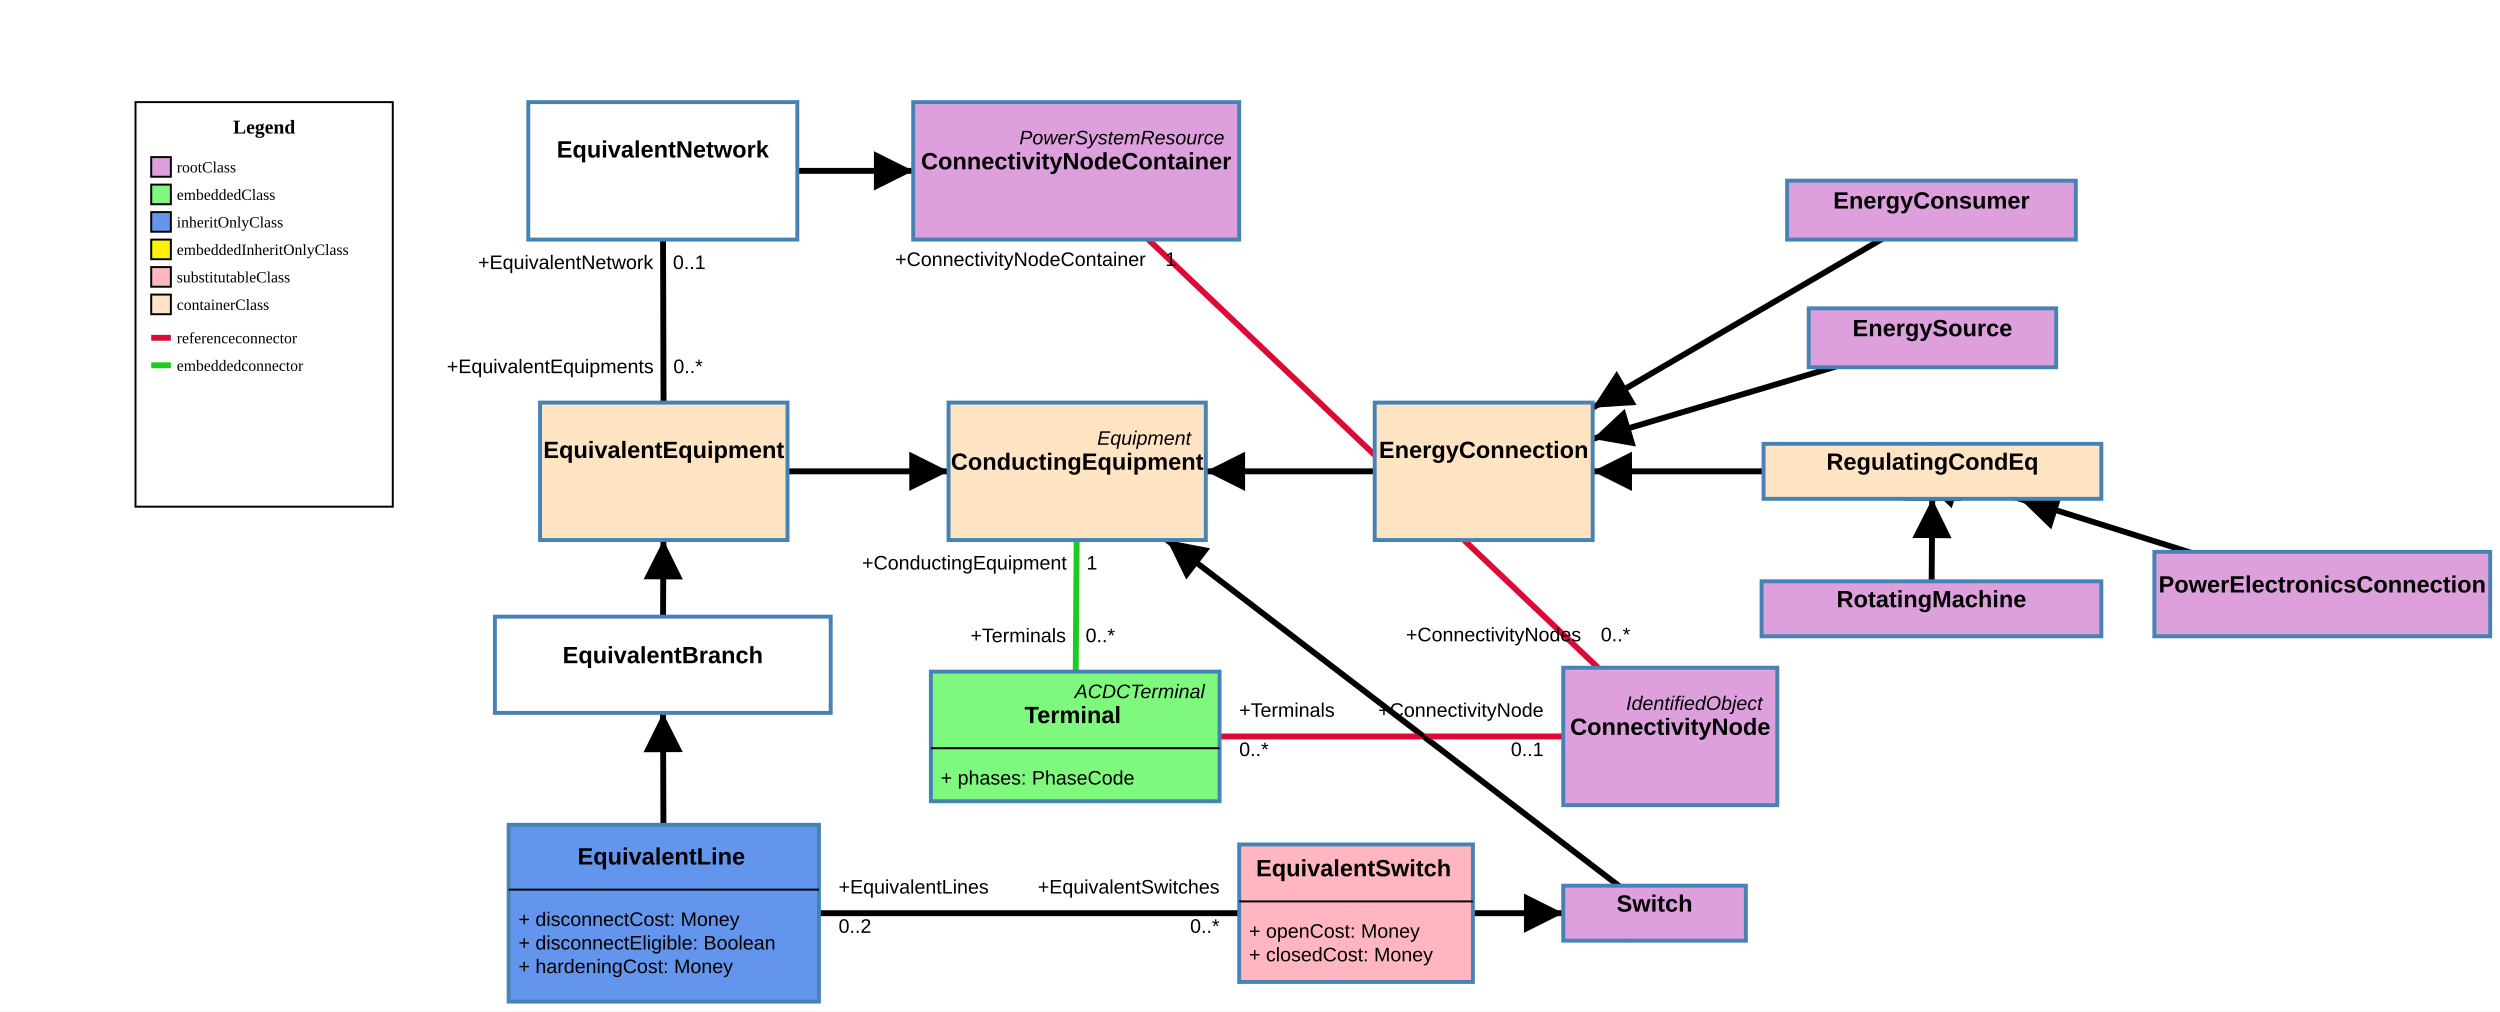
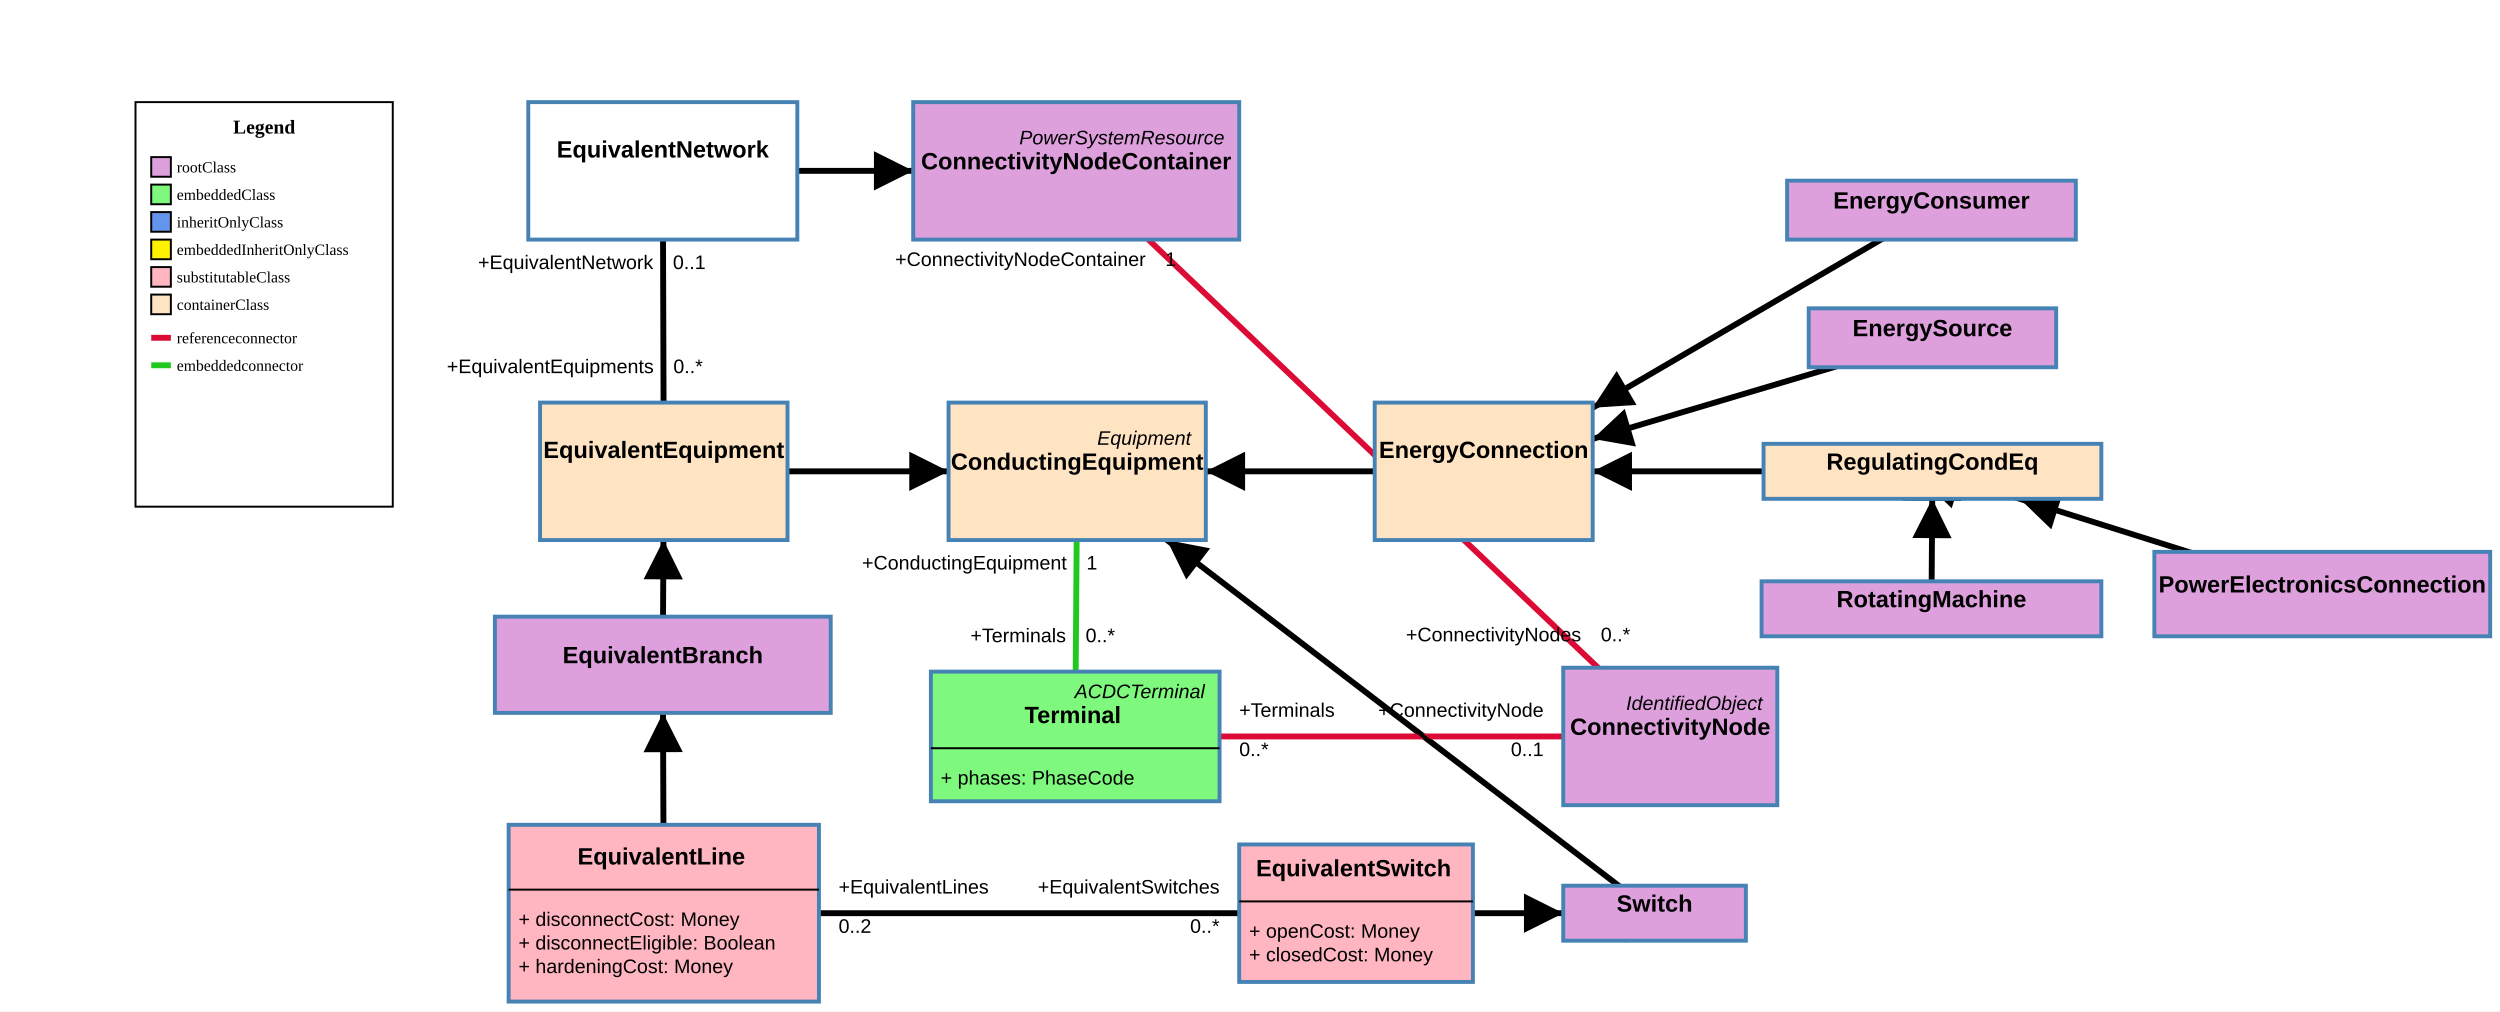
<svg xmlns="http://www.w3.org/2000/svg" width="1273" height="515" style="-webkit-tap-highlight-color: rgba(0, 0, 0, 0);">
  <rect width="100%" height="100%" fill="white" />
  <g class="zoom-group">
    <defs>
      <marker id="arrowhead" viewBox="-0 -5 10 10" refX="5" refY="0" orient="auto" markerWidth="10" markerHeight="10" xoverflow="visible">
        <path d="M 0,-5 L 10 ,0 L 0,5" fill="black" style="stroke: none;" />
      </marker>
    </defs>
    <line class="link" x1="337.5" y1="338.5" x2="338" y2="240" stroke="#000000" stroke-width="3" marker-end="url(#arrowhead)" />
    <line class="link" x1="338" y1="240" x2="337.5" y2="87" stroke="#000000" stroke-width="3" />
    <line class="link" x1="983.5" y1="310" x2="984" y2="240" stroke="#000000" stroke-width="3" marker-end="url(#arrowhead)" />
    <line class="link" x1="337.5" y1="87" x2="548" y2="87" stroke="#000000" stroke-width="3" marker-end="url(#arrowhead)" />
    <line class="link" x1="850.5" y1="375" x2="548" y2="87" stroke="#DB0B35" stroke-width="3" />
    <line class="link" x1="984" y1="240" x2="755.5" y2="240" stroke="#000000" stroke-width="3" marker-end="url(#arrowhead)" />
    <line class="link" x1="842.5" y1="465" x2="548.5" y2="240" stroke="#000000" stroke-width="3" marker-end="url(#arrowhead)" />
    <line class="link" x1="984" y1="172" x2="755.5" y2="240" stroke="#000000" stroke-width="3" marker-end="url(#arrowhead)" />
    <line class="link" x1="983.5" y1="107" x2="755.5" y2="240" stroke="#000000" stroke-width="3" marker-end="url(#arrowhead)" />
    <line class="link" x1="338" y1="240" x2="548.5" y2="240" stroke="#000000" stroke-width="3" marker-end="url(#arrowhead)" />
    <line class="link" x1="547.5" y1="375" x2="850.5" y2="375" stroke="#DB0B35" stroke-width="3" />
    <line class="link" x1="547.5" y1="375" x2="548.5" y2="240" stroke="#20C920" stroke-width="3" />
    <line class="link" x1="1182.5" y1="302.5" x2="984" y2="240" stroke="#000000" stroke-width="3" marker-end="url(#arrowhead)" />
    <line class="link" x1="755.5" y1="240" x2="548.5" y2="240" stroke="#000000" stroke-width="3" marker-end="url(#arrowhead)" />
    <line class="link" x1="338" y1="465" x2="337.5" y2="338.5" stroke="#000000" stroke-width="3" marker-end="url(#arrowhead)" />
    <line class="link" x1="690.5" y1="465" x2="842.5" y2="465" stroke="#000000" stroke-width="3" marker-end="url(#arrowhead)" />
    <line class="link" x1="338" y1="465" x2="690.5" y2="465" stroke="#000000" stroke-width="3" />
    <line class="arrow" x2="337.772" y2="285" x1="337.5" y1="338.5" stroke="#000000" stroke-width="2" marker-end="url(#arrowhead)" />
    <line class="arrow" x2="983.829" y2="264" x1="983.5" y1="310" stroke="#000000" stroke-width="2" marker-end="url(#arrowhead)" />
    <line class="arrow" x2="455" y2="87" x1="337.5" y1="87" stroke="#000000" stroke-width="2" marker-end="url(#arrowhead)" />
    <line class="arrow" x2="821" y2="240" x1="984" y1="240" stroke="#000000" stroke-width="2" marker-end="url(#arrowhead)" />
    <line class="arrow" x2="602.175" y2="281.078" x1="842.5" y1="465" stroke="#000000" stroke-width="2" marker-end="url(#arrowhead)" />
    <line class="arrow" x2="820.585" y2="220.631" x1="984" y1="172" stroke="#000000" stroke-width="2" marker-end="url(#arrowhead)" />
    <line class="arrow" x2="819.638" y2="202.586" x1="983.5" y1="107" stroke="#000000" stroke-width="2" marker-end="url(#arrowhead)" />
    <line class="arrow" x2="473" y2="240" x1="338" y1="240" stroke="#000000" stroke-width="2" marker-end="url(#arrowhead)" />
    <line class="arrow" x2="1038.002" y2="257.003" x1="1182.5" y1="302.5" stroke="#000000" stroke-width="2" marker-end="url(#arrowhead)" />
    <line class="arrow" x2="624" y2="240" x1="755.5" y1="240" stroke="#000000" stroke-width="2" marker-end="url(#arrowhead)" />
    <line class="arrow" x2="337.636" y2="373" x1="338" y1="465" stroke="#000000" stroke-width="2" marker-end="url(#arrowhead)" />
    <line class="arrow" x2="786" y2="465" x1="690.5" y1="465" stroke="#000000" stroke-width="2" marker-end="url(#arrowhead)" />
    <g class="draggable" transform="translate(474, 342)">
      <rect class="box" width="147" height="66" style="fill: #7EF97E; stroke: steelblue; stroke-width: 2px; cursor: move;" />
      <text x="0" y="0" text-anchor="start" font-size="10px">
        <tspan x="142" y="10" dy=".35em" text-anchor="end" style="font-family: Arial, sans-serif; font-weight: 400; font-style: italic; fill: black; font-size: 10px; pointer-events: none;">ACDCTerminal</tspan>
        <tspan x="73.5" y="22" dy=".35em" text-anchor="middle" style="font-family: Arial, sans-serif; font-weight: 700; font-style: normal; fill: black; font-size: 12px; pointer-events: none;">Terminal</tspan>
        <tspan x="5" y="54" dy=".35em" text-anchor="start" style="font-family: Arial, sans-serif; font-weight: 400; font-style: normal; fill: black; font-size: 10px; pointer-events: none;">+   phases: PhaseCode</tspan>
      </text>
      <line x1="0" x2="147" y1="39" y2="39" stroke="black" stroke-width="1" />
    </g>
    <g class="draggable" transform="translate(483, 205)">
      <rect class="box" width="131" height="70" style="fill: #FFE4C4; stroke: steelblue; stroke-width: 2px; cursor: move;" />
      <text x="0" y="0" text-anchor="start" font-size="10px">
        <tspan x="126" y="18" dy=".35em" text-anchor="end" style="font-family: Arial, sans-serif; font-weight: 400; font-style: italic; fill: black; font-size: 10px; pointer-events: none;">Equipment</tspan>
        <tspan x="65.5" y="30" dy=".35em" text-anchor="middle" style="font-family: Arial, sans-serif; font-weight: 700; font-style: normal; fill: black; font-size: 12px; pointer-events: none;">ConductingEquipment</tspan>
      </text>
    </g>
    <g class="draggable" transform="translate(796, 340)">
      <rect class="box" width="109" height="70" style="fill: #DDA0DD; stroke: steelblue; stroke-width: 2px; cursor: move;" />
      <text x="0" y="0" text-anchor="start" font-size="10px">
        <tspan x="104" y="18" dy=".35em" text-anchor="end" style="font-family: Arial, sans-serif; font-weight: 400; font-style: italic; fill: black; font-size: 10px; pointer-events: none;">IdentifiedObject</tspan>
        <tspan x="54.5" y="30" dy=".35em" text-anchor="middle" style="font-family: Arial, sans-serif; font-weight: 700; font-style: normal; fill: black; font-size: 12px; pointer-events: none;">ConnectivityNode</tspan>
      </text>
    </g>
    <g class="draggable" transform="translate(465, 52)">
      <rect class="box" width="166" height="70" style="fill: #DDA0DD; stroke: steelblue; stroke-width: 2px; cursor: move;" />
      <text x="0" y="0" text-anchor="start" font-size="10px">
        <tspan x="161" y="18" dy=".35em" text-anchor="end" style="font-family: Arial, sans-serif; font-weight: 400; font-style: italic; fill: black; font-size: 10px; pointer-events: none;">PowerSystemResource</tspan>
        <tspan x="83" y="30" dy=".35em" text-anchor="middle" style="font-family: Arial, sans-serif; font-weight: 700; font-style: normal; fill: black; font-size: 12px; pointer-events: none;">ConnectivityNodeContainer</tspan>
      </text>
    </g>
    <g class="draggable" transform="translate(898, 226)">
      <rect class="box" width="172" height="28" style="fill: #FFE4C4; stroke: steelblue; stroke-width: 2px; cursor: move;" />
      <text x="0" y="0" text-anchor="start" font-size="10px">
        <tspan x="86" y="9" dy=".35em" text-anchor="middle" style="font-family: Arial, sans-serif; font-weight: 700; font-style: normal; fill: black; font-size: 12px; pointer-events: none;">RegulatingCondEq</tspan>
      </text>
    </g>
    <g class="draggable" transform="translate(921, 157)">
      <rect class="box" width="126" height="30" style="fill: #DDA0DD; stroke: steelblue; stroke-width: 2px; cursor: move;" />
      <text x="0" y="0" text-anchor="start" font-size="10px">
        <tspan x="63" y="10" dy=".35em" text-anchor="middle" style="font-family: Arial, sans-serif; font-weight: 700; font-style: normal; fill: black; font-size: 12px; pointer-events: none;">EnergySource</tspan>
      </text>
    </g>
    <g class="draggable" transform="translate(897, 296)">
      <rect class="box" width="173" height="28" style="fill: #DDA0DD; stroke: steelblue; stroke-width: 2px; cursor: move;" />
      <text x="0" y="0" text-anchor="start" font-size="10px">
        <tspan x="86.5" y="9" dy=".35em" text-anchor="middle" style="font-family: Arial, sans-serif; font-weight: 700; font-style: normal; fill: black; font-size: 12px; pointer-events: none;">RotatingMachine</tspan>
      </text>
    </g>
    <g class="draggable" transform="translate(796, 451)">
      <rect class="box" width="93" height="28" style="fill: #DDA0DD; stroke: steelblue; stroke-width: 2px; cursor: move;" />
      <text x="0" y="0" text-anchor="start" font-size="10px">
        <tspan x="46.5" y="9" dy=".35em" text-anchor="middle" style="font-family: Arial, sans-serif; font-weight: 700; font-style: normal; fill: black; font-size: 12px; pointer-events: none;">Switch</tspan>
      </text>
    </g>
    <g class="draggable" transform="translate(910, 92)">
      <rect class="box" width="147" height="30" style="fill: #DDA0DD; stroke: steelblue; stroke-width: 2px; cursor: move;" />
      <text x="0" y="0" text-anchor="start" font-size="10px">
        <tspan x="73.5" y="10" dy=".35em" text-anchor="middle" style="font-family: Arial, sans-serif; font-weight: 700; font-style: normal; fill: black; font-size: 12px; pointer-events: none;">EnergyConsumer</tspan>
      </text>
    </g>
    <g class="draggable" transform="translate(269, 52)">
      <rect class="box" width="137" height="70" style="fill: #FFFFFF; stroke: steelblue; stroke-width: 2px; cursor: move;" />
      <text x="0" y="0" text-anchor="start" font-size="10px">
        <tspan x="68.5" y="24" dy=".35em" text-anchor="middle" style="font-family: Arial, sans-serif; font-weight: 700; font-style: normal; fill: black; font-size: 12px; pointer-events: none;">EquivalentNetwork</tspan>
      </text>
    </g>
    <g class="draggable" transform="translate(275, 205)">
      <rect class="box" width="126" height="70" style="fill: #FFE4C4; stroke: steelblue; stroke-width: 2px; cursor: move;" />
      <text x="0" y="0" text-anchor="start" font-size="10px">
        <tspan x="63" y="24" dy=".35em" text-anchor="middle" style="font-family: Arial, sans-serif; font-weight: 700; font-style: normal; fill: black; font-size: 12px; pointer-events: none;">EquivalentEquipment</tspan>
      </text>
    </g>
    <g class="draggable" transform="translate(252, 314)">
-       <rect class="box" width="171" height="49" style="fill: #FFFFFF; stroke: steelblue; stroke-width: 2px; cursor: move;" />
+       <rect class="box" width="171" height="49" style="fill: #DDA0DD; stroke: steelblue; stroke-width: 2px; cursor: move;" />
      <text x="0" y="0" text-anchor="start" font-size="10px">
        <tspan x="85.5" y="19.5" dy=".35em" text-anchor="middle" style="font-family: Arial, sans-serif; font-weight: 700; font-style: normal; fill: black; font-size: 12px; pointer-events: none;">EquivalentBranch</tspan>
      </text>
    </g>
    <g class="draggable" transform="translate(1097, 281)">
      <rect class="box" width="171" height="43" style="fill: #DDA0DD; stroke: steelblue; stroke-width: 2px; cursor: move;" />
      <text x="0" y="0" text-anchor="start" font-size="10px">
        <tspan x="85.5" y="16.5" dy=".35em" text-anchor="middle" style="font-family: Arial, sans-serif; font-weight: 700; font-style: normal; fill: black; font-size: 12px; pointer-events: none;">PowerElectronicsConnection</tspan>
      </text>
    </g>
    <g class="draggable" transform="translate(700, 205)">
      <rect class="box" width="111" height="70" style="fill: #FFE4C4; stroke: steelblue; stroke-width: 2px; cursor: move;" />
      <text x="0" y="0" text-anchor="start" font-size="10px">
        <tspan x="55.5" y="24" dy=".35em" text-anchor="middle" style="font-family: Arial, sans-serif; font-weight: 700; font-style: normal; fill: black; font-size: 12px; pointer-events: none;">EnergyConnection</tspan>
      </text>
    </g>
    <g class="draggable" transform="translate(259, 420)">
-       <rect class="box" width="158" height="90" style="fill: #6495ED; stroke: steelblue; stroke-width: 2px; cursor: move;" />
+       <rect class="box" width="158" height="90" style="fill: #FFB6C1; stroke: steelblue; stroke-width: 2px; cursor: move;" />
      <text x="0" y="0" text-anchor="start" font-size="10px">
        <tspan x="79" y="16" dy=".35em" text-anchor="middle" style="font-family: Arial, sans-serif; font-weight: 700; font-style: normal; fill: black; font-size: 12px; pointer-events: none;">EquivalentLine</tspan>
        <tspan x="5" y="48" dy=".35em" text-anchor="start" style="font-family: Arial, sans-serif; font-weight: 400; font-style: normal; fill: black; font-size: 10px; pointer-events: none;">+   disconnectCost: Money</tspan>
        <tspan x="5" y="60" dy=".35em" text-anchor="start" style="font-family: Arial, sans-serif; font-weight: 400; font-style: normal; fill: black; font-size: 10px; pointer-events: none;">+   disconnectEligible: Boolean</tspan>
        <tspan x="5" y="72" dy=".35em" text-anchor="start" style="font-family: Arial, sans-serif; font-weight: 400; font-style: normal; fill: black; font-size: 10px; pointer-events: none;">+   hardeningCost: Money</tspan>
      </text>
      <line x1="0" x2="158" y1="33" y2="33" stroke="black" stroke-width="1" />
    </g>
    <g class="draggable" transform="translate(631, 430)">
      <rect class="box" width="119" height="70" style="fill: #FFB6C1; stroke: steelblue; stroke-width: 2px; cursor: move;" />
      <text x="0" y="0" text-anchor="start" font-size="10px">
        <tspan x="59.5" y="12" dy=".35em" text-anchor="middle" style="font-family: Arial, sans-serif; font-weight: 700; font-style: normal; fill: black; font-size: 12px; pointer-events: none;">EquivalentSwitch</tspan>
        <tspan x="5" y="44" dy=".35em" text-anchor="start" style="font-family: Arial, sans-serif; font-weight: 400; font-style: normal; fill: black; font-size: 10px; pointer-events: none;">+   openCost: Money</tspan>
        <tspan x="5" y="56" dy=".35em" text-anchor="start" style="font-family: Arial, sans-serif; font-weight: 400; font-style: normal; fill: black; font-size: 10px; pointer-events: none;">+   closedCost: Money</tspan>
      </text>
      <line x1="0" x2="119" y1="29" y2="29" stroke="black" stroke-width="1" />
    </g>
    <text class="link-text-start-top" x="332.65" y="309" text-anchor="end" dy="-1em" style="font-family: Arial, sans-serif; font-size: 10px; fill: black;" />
    <text class="link-text-start-top" x="332.869" y="200" text-anchor="end" dy="-1em" style="font-family: Arial, sans-serif; font-size: 10px; fill: black;">+EquivalentEquipments</text>
    <text class="link-text-start-top" x="978.636" y="291" text-anchor="end" dy="-1em" style="font-family: Arial, sans-serif; font-size: 10px; fill: black;" />
    <text class="link-text-start-top" x="416" y="87" text-anchor="start" dy="-1em" style="font-family: Arial, sans-serif; font-size: 10px; fill: black;" />
    <text class="link-text-start-top" x="805.117" y="336.552" text-anchor="end" dy="-1em" style="font-family: Arial, sans-serif; font-size: 10px; fill: black;">+ConnectivityNodes</text>
    <text class="link-text-start-top" x="888" y="240" text-anchor="end" dy="-1em" style="font-family: Arial, sans-serif; font-size: 10px; fill: black;" />
    <text class="link-text-start-top" x="815.236" y="447.961" text-anchor="end" dy="-1em" style="font-family: Arial, sans-serif; font-size: 10px; fill: black;" />
    <text class="link-text-start-top" x="923.803" y="188.426" text-anchor="end" dy="1em" style="font-family: Arial, sans-serif; font-size: 10px; fill: black;" />
    <text class="link-text-start-top" x="948.467" y="124.519" text-anchor="end" dy="1em" style="font-family: Arial, sans-serif; font-size: 10px; fill: black;" />
    <text class="link-text-start-top" x="411" y="240" text-anchor="start" dy="-1em" style="font-family: Arial, sans-serif; font-size: 10px; fill: black;" />
    <text class="link-text-start-top" x="631" y="375" text-anchor="start" dy="-1em" style="font-family: Arial, sans-serif; font-size: 10px; fill: black;">+Terminals</text>
    <text class="link-text-start-top" x="542.781" y="337" text-anchor="end" dy="-1em" style="font-family: Arial, sans-serif; font-size: 10px; fill: black;">+Terminals</text>
    <text class="link-text-start-top" x="1104.447" y="279.498" text-anchor="end" dy="-1em" style="font-family: Arial, sans-serif; font-size: 10px; fill: black;" />
    <text class="link-text-start-top" x="690" y="240" text-anchor="end" dy="-1em" style="font-family: Arial, sans-serif; font-size: 10px; fill: black;" />
    <text class="link-text-start-top" x="332.802" y="415" text-anchor="end" dy="-1em" style="font-family: Arial, sans-serif; font-size: 10px; fill: black;" />
    <text class="link-text-start-top" x="760" y="465" text-anchor="start" dy="-1em" style="font-family: Arial, sans-serif; font-size: 10px; fill: black;" />
    <text class="link-text-start-top" x="427" y="465" text-anchor="start" dy="-1em" style="font-family: Arial, sans-serif; font-size: 10px; fill: black;">+EquivalentLines</text>
    <text class="link-text-start-btm" x="342.65" y="309" dy="-1em" text-anchor="start" style="font-family: Arial, sans-serif; font-size: 10px; fill: black;" />
    <text class="link-text-start-btm" x="342.869" y="200" dy="-1em" text-anchor="start" style="font-family: Arial, sans-serif; font-size: 10px; fill: black;">0..*</text>
    <text class="link-text-start-btm" x="988.636" y="291" dy="-1em" text-anchor="start" style="font-family: Arial, sans-serif; font-size: 10px; fill: black;" />
    <text class="link-text-start-btm" x="416" y="87" dy="1em" text-anchor="start" style="font-family: Arial, sans-serif; font-size: 10px; fill: black;" />
    <text class="link-text-start-btm" x="815.117" y="336.552" dy="-1em" text-anchor="start" style="font-family: Arial, sans-serif; font-size: 10px; fill: black;">0..*</text>
    <text class="link-text-start-btm" x="888" y="240" dy="1em" text-anchor="end" style="font-family: Arial, sans-serif; font-size: 10px; fill: black;" />
    <text class="link-text-start-btm" x="825.236" y="447.961" dy="-1em" text-anchor="start" style="font-family: Arial, sans-serif; font-size: 10px; fill: black;" />
    <text class="link-text-start-btm" x="933.803" y="188.426" dy="1em" text-anchor="start" style="font-family: Arial, sans-serif; font-size: 10px; fill: black;" />
    <text class="link-text-start-btm" x="958.467" y="124.519" dy="1em" text-anchor="start" style="font-family: Arial, sans-serif; font-size: 10px; fill: black;" />
    <text class="link-text-start-btm" x="411" y="240" dy="1em" text-anchor="start" style="font-family: Arial, sans-serif; font-size: 10px; fill: black;" />
    <text class="link-text-start-btm" x="631" y="375" dy="1em" text-anchor="start" style="font-family: Arial, sans-serif; font-size: 10px; fill: black;">0..*</text>
    <text class="link-text-start-btm" x="552.781" y="337" dy="-1em" text-anchor="start" style="font-family: Arial, sans-serif; font-size: 10px; fill: black;">0..*</text>
    <text class="link-text-start-btm" x="1114.447" y="279.498" dy="-1em" text-anchor="start" style="font-family: Arial, sans-serif; font-size: 10px; fill: black;" />
    <text class="link-text-start-btm" x="690" y="240" dy="1em" text-anchor="end" style="font-family: Arial, sans-serif; font-size: 10px; fill: black;" />
    <text class="link-text-start-btm" x="342.802" y="415" dy="-1em" text-anchor="start" style="font-family: Arial, sans-serif; font-size: 10px; fill: black;" />
    <text class="link-text-start-btm" x="760" y="465" dy="1em" text-anchor="start" style="font-family: Arial, sans-serif; font-size: 10px; fill: black;" />
    <text class="link-text-start-btm" x="427" y="465" dy="1em" text-anchor="start" style="font-family: Arial, sans-serif; font-size: 10px; fill: black;">0..2</text>
    <text class="link-text-end-top" x="332.797" y="280" dy="1em" text-anchor="end" style="font-family: Arial, sans-serif; font-size: 10px; fill: black;" />
    <text class="link-text-end-top" x="332.631" y="127" dy="1em" text-anchor="end" style="font-family: Arial, sans-serif; font-size: 10px; fill: black;">+EquivalentNetwork</text>
    <text class="link-text-end-top" x="978.864" y="259" dy="1em" text-anchor="end" style="font-family: Arial, sans-serif; font-size: 10px; fill: black;" />
    <text class="link-text-end-top" x="455" y="87" dy="-1em" text-anchor="end" style="font-family: Arial, sans-serif; font-size: 10px; fill: black;" />
    <text class="link-text-end-top" x="583.383" y="125.448" dy="1em" text-anchor="end" style="font-family: Arial, sans-serif; font-size: 10px; fill: black;">+ConnectivityNodeContainer</text>
    <text class="link-text-end-top" x="821" y="240" dy="-1em" text-anchor="start" style="font-family: Arial, sans-serif; font-size: 10px; fill: black;" />
    <text class="link-text-end-top" x="593.204" y="278.039" dy="1em" text-anchor="end" style="font-family: Arial, sans-serif; font-size: 10px; fill: black;" />
    <text class="link-text-end-top" x="820.792" y="222.057" dy="-1em" text-anchor="start" style="font-family: Arial, sans-serif; font-size: 10px; fill: black;" />
    <text class="link-text-end-top" x="820.319" y="205.106" dy="-1em" text-anchor="start" style="font-family: Arial, sans-serif; font-size: 10px; fill: black;" />
    <text class="link-text-end-top" x="473" y="240" dy="-1em" text-anchor="end" style="font-family: Arial, sans-serif; font-size: 10px; fill: black;" />
    <text class="link-text-end-top" x="786" y="375" dy="-1em" text-anchor="end" style="font-family: Arial, sans-serif; font-size: 10px; fill: black;">+ConnectivityNode</text>
    <text class="link-text-end-top" x="543.204" y="280" dy="1em" text-anchor="end" style="font-family: Arial, sans-serif; font-size: 10px; fill: black;">+ConductingEquipment</text>
    <text class="link-text-end-top" x="1028.233" y="255.502" dy="1em" text-anchor="end" style="font-family: Arial, sans-serif; font-size: 10px; fill: black;" />
    <text class="link-text-end-top" x="624" y="240" dy="-1em" text-anchor="start" style="font-family: Arial, sans-serif; font-size: 10px; fill: black;" />
    <text class="link-text-end-top" x="332.617" y="368" dy="1em" text-anchor="end" style="font-family: Arial, sans-serif; font-size: 10px; fill: black;" />
    <text class="link-text-end-top" x="786" y="465" dy="-1em" text-anchor="end" style="font-family: Arial, sans-serif; font-size: 10px; fill: black;" />
    <text class="link-text-end-top" x="621" y="465" dy="-1em" text-anchor="end" style="font-family: Arial, sans-serif; font-size: 10px; fill: black;">+EquivalentSwitches</text>
    <text class="link-text-end-btm" x="342.797" y="280" dy="1em" text-anchor="start" style="font-family: Arial, sans-serif; font-size: 10px; fill: black;" />
    <text class="link-text-end-btm" x="342.631" y="127" dy="1em" text-anchor="start" style="font-family: Arial, sans-serif; font-size: 10px; fill: black;">0..1</text>
    <text class="link-text-end-btm" x="988.864" y="259" dy="1em" text-anchor="start" style="font-family: Arial, sans-serif; font-size: 10px; fill: black;" />
    <text class="link-text-end-btm" x="455" y="87" dy="1em" text-anchor="end" style="font-family: Arial, sans-serif; font-size: 10px; fill: black;" />
    <text class="link-text-end-btm" x="593.383" y="125.448" dy="1em" text-anchor="start" style="font-family: Arial, sans-serif; font-size: 10px; fill: black;">1</text>
    <text class="link-text-end-btm" x="821" y="240" dy="1em" text-anchor="start" style="font-family: Arial, sans-serif; font-size: 10px; fill: black;" />
    <text class="link-text-end-btm" x="603.204" y="278.039" dy="1em" text-anchor="start" style="font-family: Arial, sans-serif; font-size: 10px; fill: black;" />
    <text class="link-text-end-btm" x="820.792" y="222.057" dy="1em" text-anchor="start" style="font-family: Arial, sans-serif; font-size: 10px; fill: black;" />
    <text class="link-text-end-btm" x="820.319" y="205.106" dy="1em" text-anchor="start" style="font-family: Arial, sans-serif; font-size: 10px; fill: black;" />
    <text class="link-text-end-btm" x="473" y="240" dy="1em" text-anchor="end" style="font-family: Arial, sans-serif; font-size: 10px; fill: black;" />
    <text class="link-text-end-btm" x="786" y="375" dy="1em" text-anchor="end" style="font-family: Arial, sans-serif; font-size: 10px; fill: black;">0..1</text>
    <text class="link-text-end-btm" x="553.204" y="280" dy="1em" text-anchor="start" style="font-family: Arial, sans-serif; font-size: 10px; fill: black;">1</text>
    <text class="link-text-end-btm" x="1038.233" y="255.502" dy="1em" text-anchor="start" style="font-family: Arial, sans-serif; font-size: 10px; fill: black;" />
    <text class="link-text-end-btm" x="624" y="240" dy="1em" text-anchor="start" style="font-family: Arial, sans-serif; font-size: 10px; fill: black;" />
    <text class="link-text-end-btm" x="342.617" y="368" dy="1em" text-anchor="start" style="font-family: Arial, sans-serif; font-size: 10px; fill: black;" />
    <text class="link-text-end-btm" x="786" y="465" dy="1em" text-anchor="end" style="font-family: Arial, sans-serif; font-size: 10px; fill: black;" />
    <text class="link-text-end-btm" x="621" y="465" dy="1em" text-anchor="end" style="font-family: Arial, sans-serif; font-size: 10px; fill: black;">0..*</text>
    <g class="legend" transform="translate(69, 52)">
      <rect width="131" height="206" fill="white" stroke="black" stroke-width="1" />
      <text x="65.5" y="16" text-anchor="middle" font-weight="bold" font-size="10px">Legend</text>
      <rect x="8" y="28" width="10" height="10" fill="#DDA0DD" stroke="black" stroke-width="1" />
      <text x="21" y="33" dy="0.35em" font-size="8px">rootClass</text>
      <rect x="8" y="42" width="10" height="10" fill="#7EF97E" stroke="black" stroke-width="1" />
      <text x="21" y="47" dy="0.35em" font-size="8px">embeddedClass</text>
      <rect x="8" y="56" width="10" height="10" fill="#6495ED" stroke="black" stroke-width="1" />
      <text x="21" y="61" dy="0.35em" font-size="8px">inheritOnlyClass</text>
      <rect x="8" y="70" width="10" height="10" fill="#FFF200" stroke="black" stroke-width="1" />
      <text x="21" y="75" dy="0.35em" font-size="8px">embeddedInheritOnlyClass</text>
      <rect x="8" y="84" width="10" height="10" fill="#FFB6C1" stroke="black" stroke-width="1" />
      <text x="21" y="89" dy="0.35em" font-size="8px">substitutableClass</text>
      <rect x="8" y="98" width="10" height="10" fill="#FFE4C4" stroke="black" stroke-width="1" />
      <text x="21" y="103" dy="0.35em" font-size="8px">containerClass</text>
      <line x1="8" x2="18" y1="120" y2="120" stroke="#DB0B35" stroke-width="3" />
      <text x="21" y="120" dy="0.35em" font-size="8px">referenceconnector</text>
      <line x1="8" x2="18" y1="134" y2="134" stroke="#20C920" stroke-width="3" />
      <text x="21" y="134" dy="0.35em" font-size="8px">embeddedconnector</text>
    </g>
  </g>
</svg>
